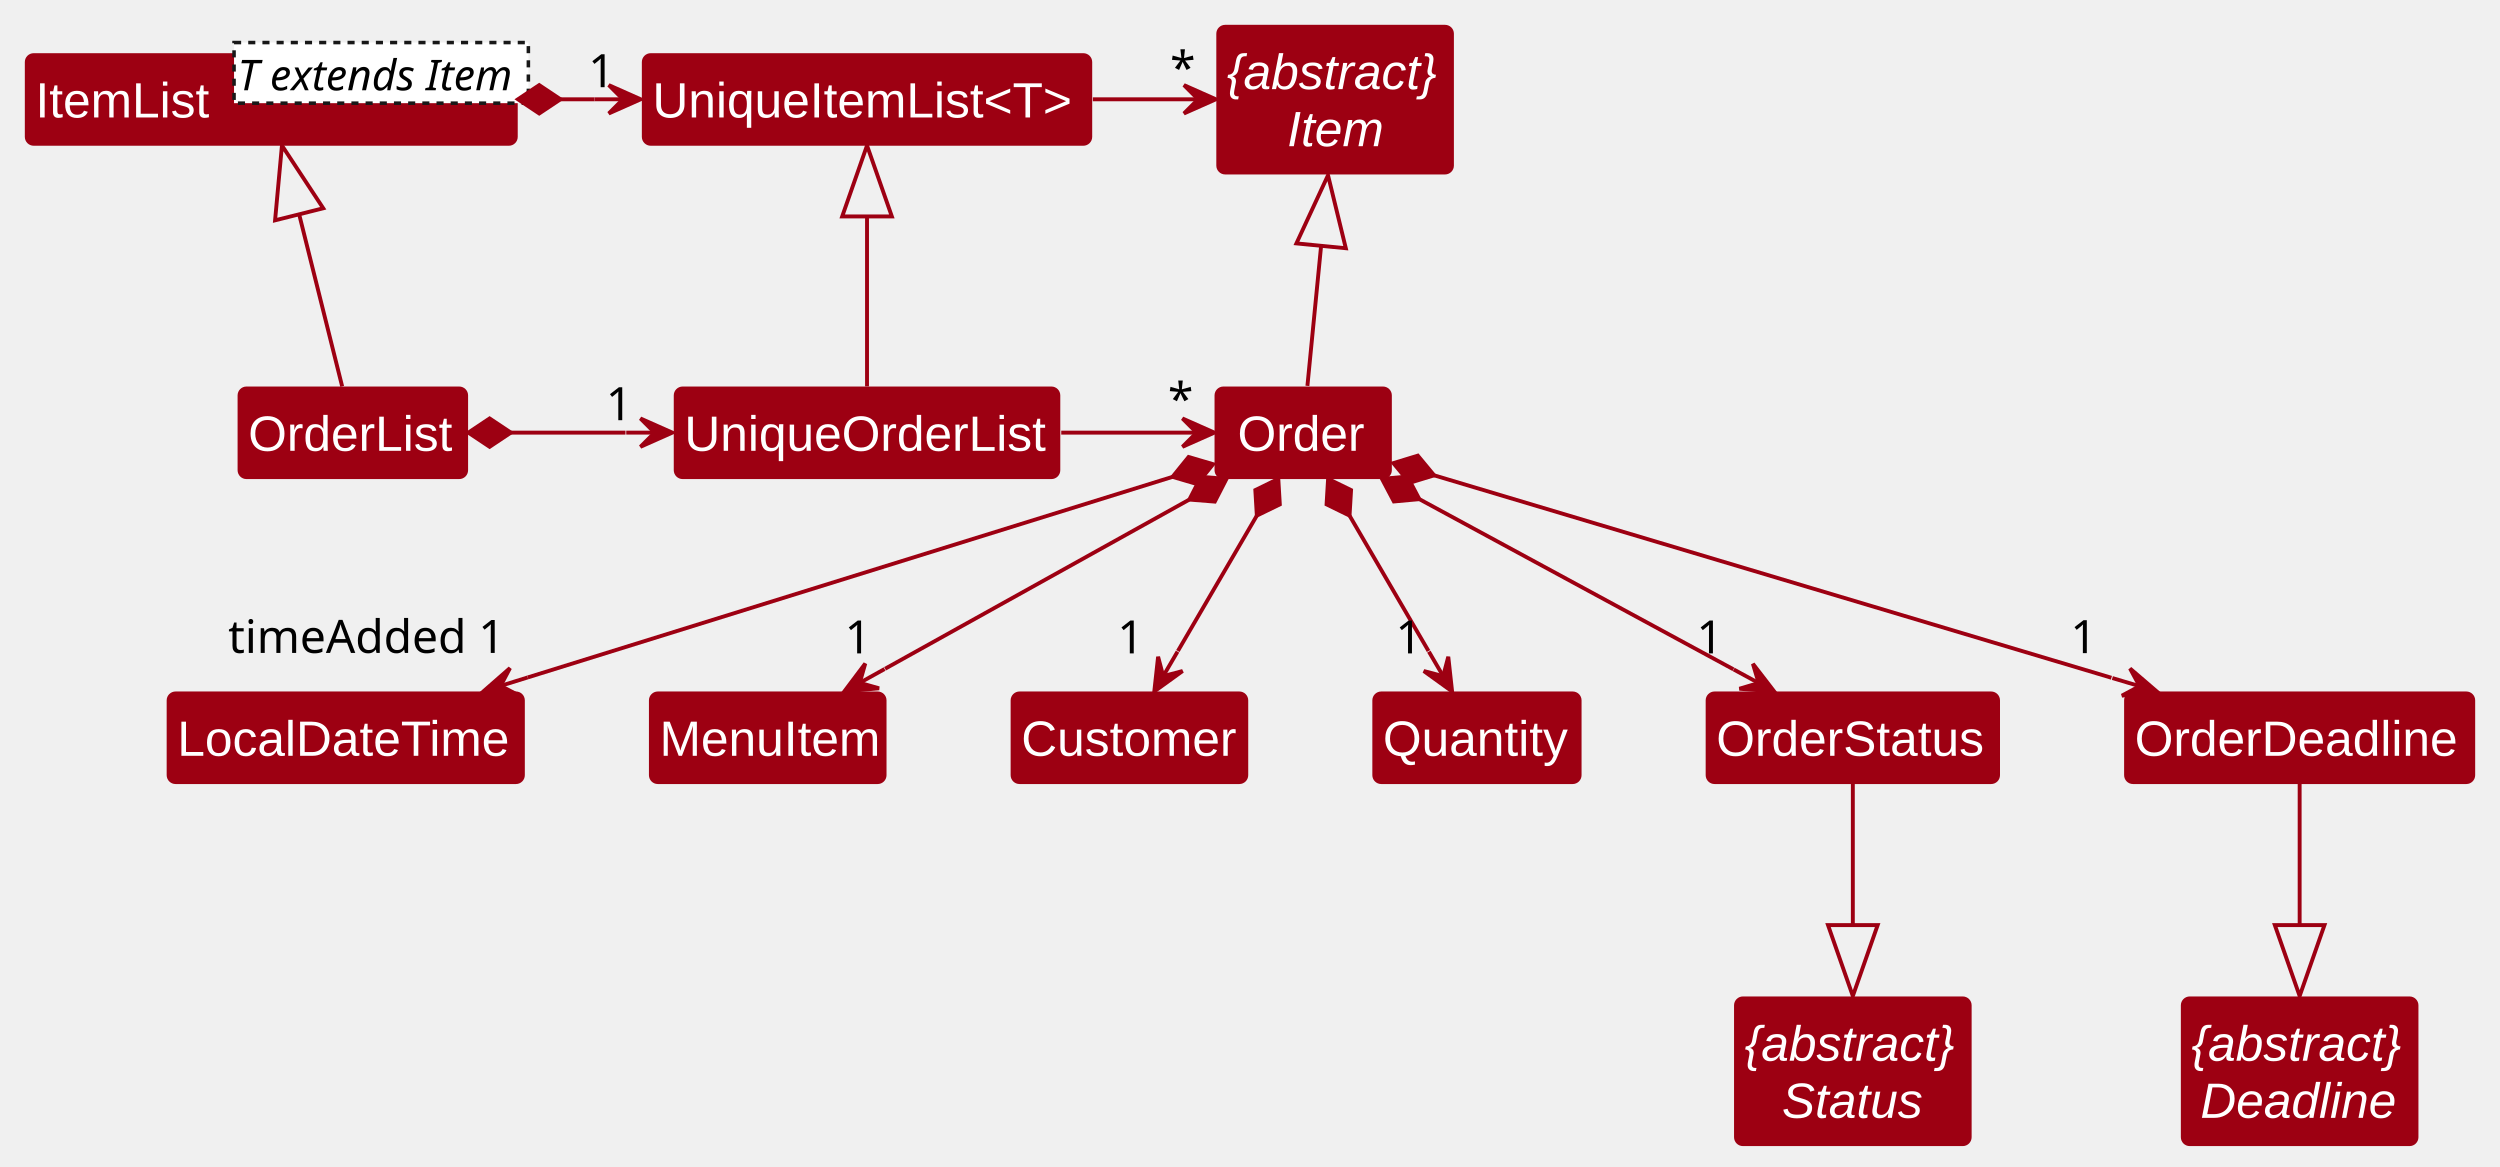
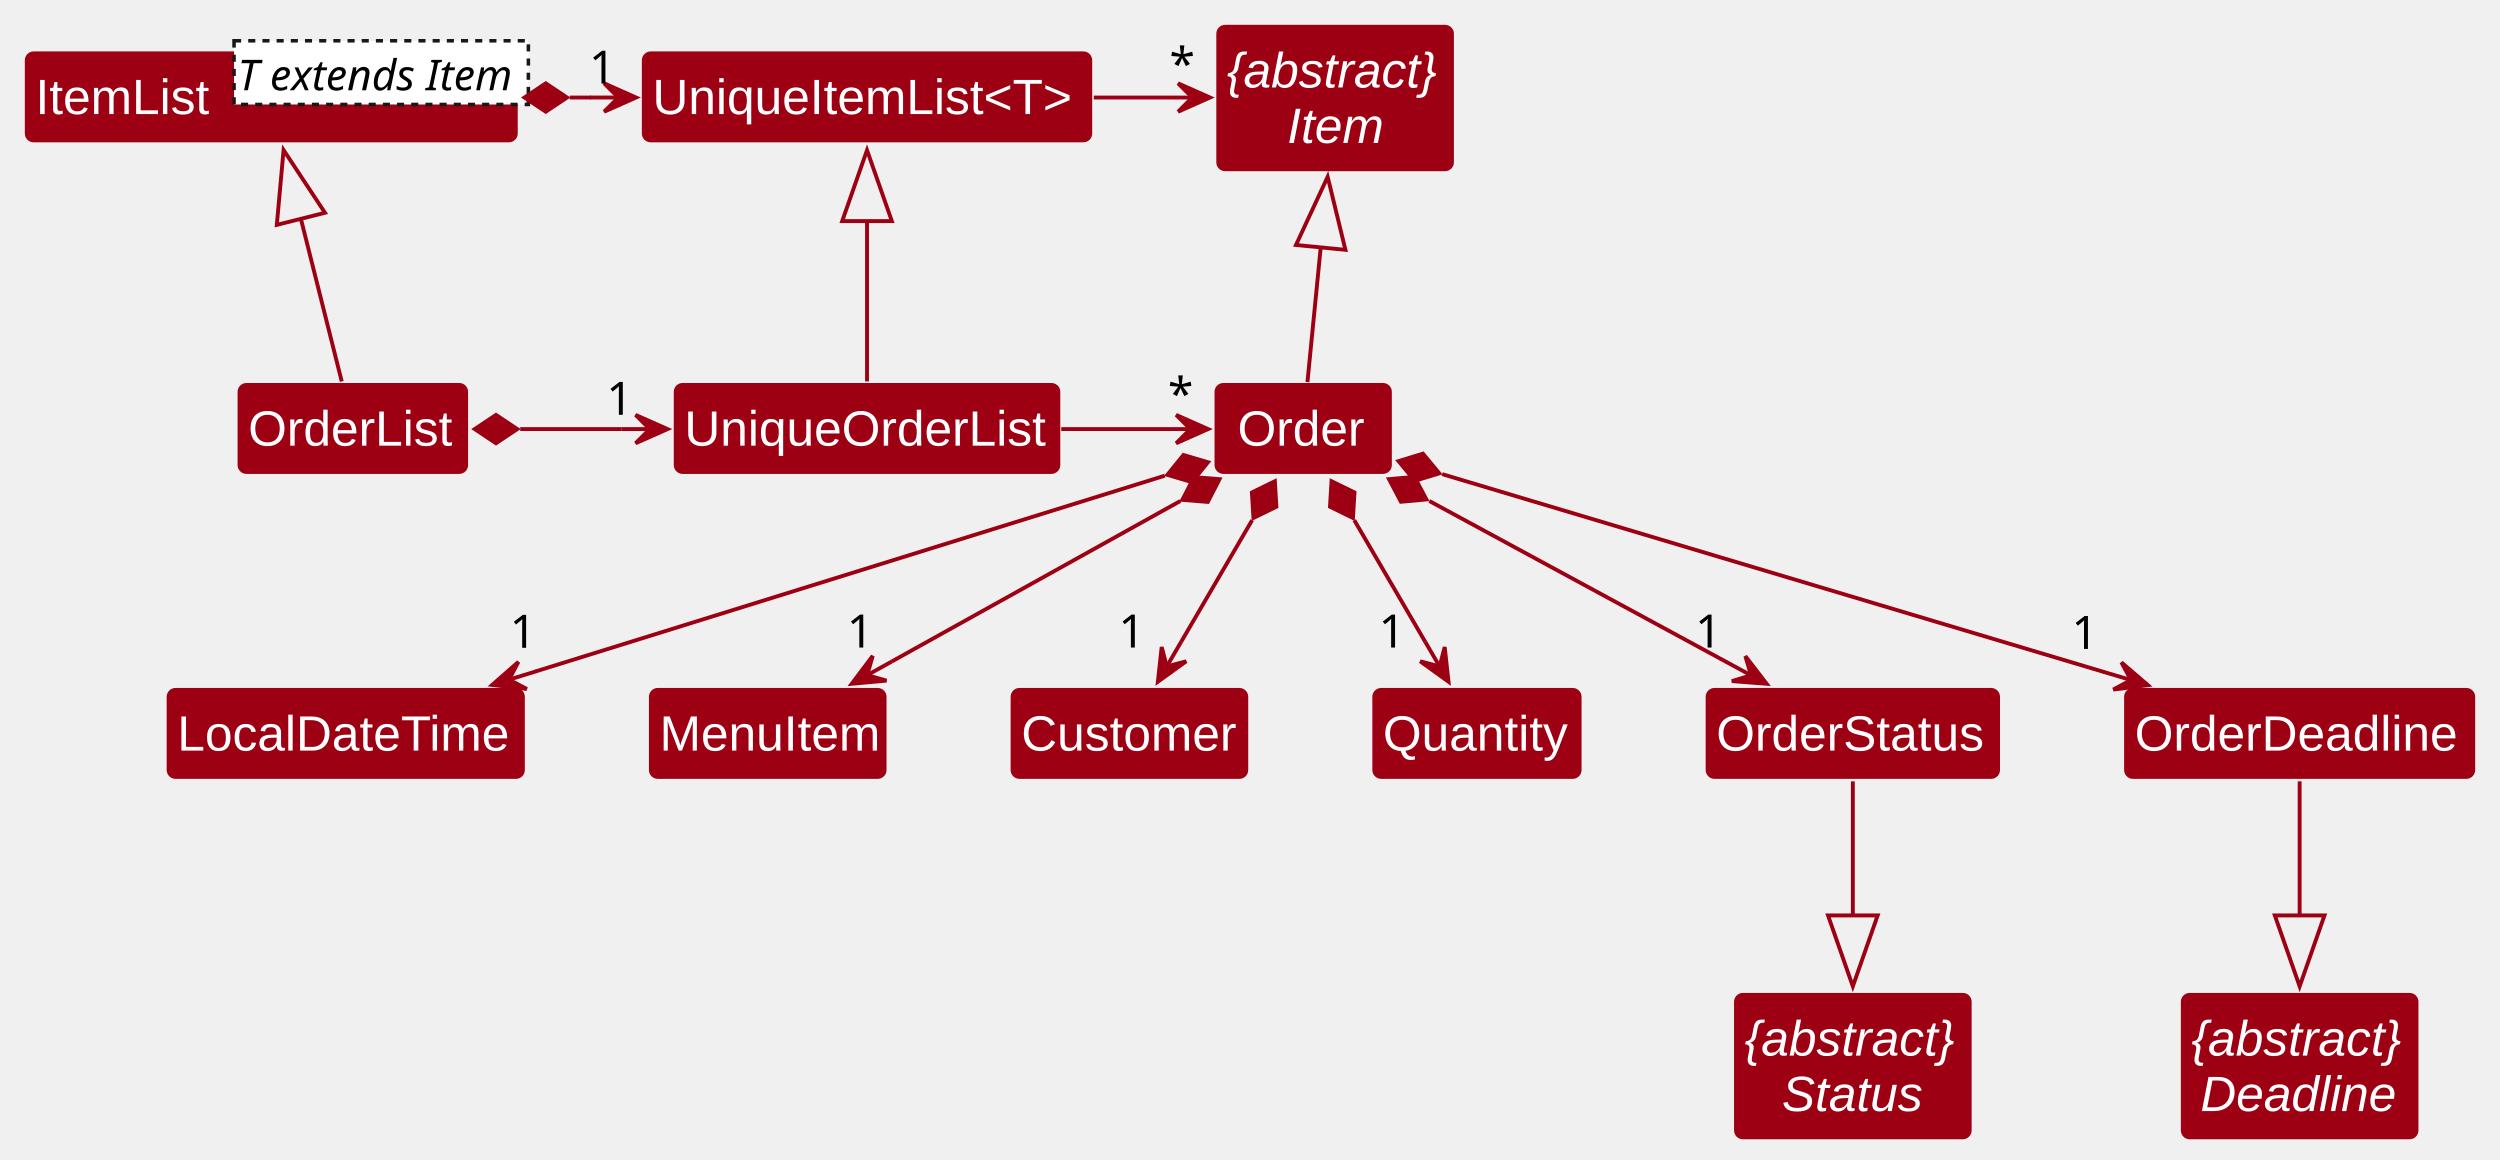
- <svg xmlns="http://www.w3.org/2000/svg" contentStyleType="text/css" height="329px" preserveAspectRatio="none" style="width:705px;height:329px;background:#FFFFFF;" version="1.1" viewBox="0 0 705 329" width="705px" zoomAndPan="magnify">
+ <svg xmlns="http://www.w3.org/2000/svg" contentStyleType="text/css" height="327px" preserveAspectRatio="none" style="width:705px;height:327px;background:#FFFFFF;" version="1.1" viewBox="0 0 705 327" width="705px" zoomAndPan="magnify">
  <defs />
  <g>
    <g id="elem_Item">
-       <rect codeLine="9" fill="#9D0012" height="42.197" id="Item" rx="2.5" ry="2.5" style="stroke:#181818;stroke-width:0.0;" width="67" x="343" y="7" />
-       <text fill="#FFFFFF" font-family="Arial" font-size="14" font-style="italic" lengthAdjust="spacing" textLength="61" x="346" y="25.132">{abstract}</text>
-       <text fill="#FFFFFF" font-family="Arial" font-size="14" font-style="italic" lengthAdjust="spacing" textLength="27" x="363" y="41.23">Item</text>
+       <rect codeLine="9" fill="#9D0012" height="41.281" id="Item" rx="2.5" ry="2.5" style="stroke:#181818;stroke-width:0.0;" width="67" x="343" y="7" />
+       <text fill="#FFFFFF" font-family="Arial" font-size="14" font-style="italic" lengthAdjust="spacing" textLength="61" x="346" y="24.674">{abstract}
+             </text>
+       <text fill="#FFFFFF" font-family="Arial" font-size="14" font-style="italic" lengthAdjust="spacing" textLength="27" x="363" y="40.315">Item
+             </text>
    </g>
    <g id="elem_Deadline">
-       <rect codeLine="10" fill="#9D0012" height="42.197" id="Deadline" rx="2.5" ry="2.5" style="stroke:#181818;stroke-width:0.0;" width="67" x="615" y="281" />
-       <text fill="#FFFFFF" font-family="Arial" font-size="14" font-style="italic" lengthAdjust="spacing" textLength="61" x="618" y="299.132">{abstract}</text>
-       <text fill="#FFFFFF" font-family="Arial" font-size="14" font-style="italic" lengthAdjust="spacing" textLength="56" x="620.5" y="315.231">Deadline</text>
+       <rect codeLine="10" fill="#9D0012" height="41.281" id="Deadline" rx="2.5" ry="2.5" style="stroke:#181818;stroke-width:0.0;" width="67" x="615" y="280" />
+       <text fill="#FFFFFF" font-family="Arial" font-size="14" font-style="italic" lengthAdjust="spacing" textLength="61" x="618" y="297.674">{abstract}
+             </text>
+       <text fill="#FFFFFF" font-family="Arial" font-size="14" font-style="italic" lengthAdjust="spacing" textLength="56" x="620.5" y="313.315">Deadline
+             </text>
    </g>
    <g id="elem_Status">
-       <rect codeLine="11" fill="#9D0012" height="42.197" id="Status" rx="2.5" ry="2.5" style="stroke:#181818;stroke-width:0.0;" width="67" x="489" y="281" />
-       <text fill="#FFFFFF" font-family="Arial" font-size="14" font-style="italic" lengthAdjust="spacing" textLength="61" x="492" y="299.132">{abstract}</text>
-       <text fill="#FFFFFF" font-family="Arial" font-size="14" font-style="italic" lengthAdjust="spacing" textLength="40" x="502.5" y="315.231">Status</text>
+       <rect codeLine="11" fill="#9D0012" height="41.281" id="Status" rx="2.5" ry="2.5" style="stroke:#181818;stroke-width:0.0;" width="67" x="489" y="280" />
+       <text fill="#FFFFFF" font-family="Arial" font-size="14" font-style="italic" lengthAdjust="spacing" textLength="61" x="492" y="297.674">{abstract}
+             </text>
+       <text fill="#FFFFFF" font-family="Arial" font-size="14" font-style="italic" lengthAdjust="spacing" textLength="40" x="502.5" y="313.315">Status
+             </text>
    </g>
    <g id="elem_UniqueItemList">
-       <rect codeLine="12" fill="#9D0012" height="26.099" id="UniqueItemList" rx="2.5" ry="2.5" style="stroke:#181818;stroke-width:0.0;" width="127" x="181" y="15" />
-       <text fill="#FFFFFF" font-family="Arial" font-size="14" lengthAdjust="spacing" textLength="117" x="184" y="33.132">UniqueItemList&lt;T&gt;</text>
+       <rect codeLine="12" fill="#9D0012" height="25.641" id="UniqueItemList" rx="2.5" ry="2.5" style="stroke:#181818;stroke-width:0.0;" width="127" x="181" y="14.5" />
+       <text fill="#FFFFFF" font-family="Arial" font-size="14" lengthAdjust="spacing" textLength="117" x="184" y="32.174">UniqueItemList&lt;T&gt;
+             </text>
    </g>
    <g id="elem_ItemList">
-       <rect codeLine="24" fill="#9D0012" height="26.099" id="ItemList" rx="2.5" ry="2.5" style="stroke:#181818;stroke-width:0.0;" width="139" x="7" y="15" />
-       <text fill="#FFFFFF" font-family="Arial" font-size="14" lengthAdjust="spacing" textLength="48" x="10" y="33.132">ItemList</text>
-       <rect fill="#FFFFFF" height="17.094" style="stroke:#181818;stroke-width:1.0;stroke-dasharray:2.0,2.0;" width="83" x="66" y="12" />
-       <text fill="#000000" font-family="sans-serif" font-size="12" font-style="italic" lengthAdjust="spacing" textLength="81" x="67" y="25.457">T extends Item</text>
+       <rect codeLine="24" fill="#9D0012" height="25.641" id="ItemList" rx="2.5" ry="2.5" style="stroke:#181818;stroke-width:0.0;" width="139" x="7" y="14.5" />
+       <text fill="#FFFFFF" font-family="Arial" font-size="14" lengthAdjust="spacing" textLength="48" x="10" y="32.174">ItemList
+             </text>
+       <rect fill="#FFFFFF" height="17.961" style="stroke:#181818;stroke-width:1.0;stroke-dasharray:2.0,2.0;" width="83" x="66" y="11.5" />
+       <text fill="#000000" font-family="sans-serif" font-size="12" font-style="italic" lengthAdjust="spacing" textLength="81" x="67" y="25.449">T extends Item
+             </text>
    </g>
    <g id="elem_LocalDateTime">
-       <rect codeLine="15" fill="#9D0012" height="26.099" id="LocalDateTime" rx="2.5" ry="2.5" style="stroke:#181818;stroke-width:0.0;" width="101" x="47" y="195" />
-       <text fill="#FFFFFF" font-family="Arial" font-size="14" lengthAdjust="spacing" textLength="95" x="50" y="213.132">LocalDateTime</text>
+       <rect codeLine="15" fill="#9D0012" height="25.641" id="LocalDateTime" rx="2.5" ry="2.5" style="stroke:#181818;stroke-width:0.0;" width="101" x="47" y="194" />
+       <text fill="#FFFFFF" font-family="Arial" font-size="14" lengthAdjust="spacing" textLength="95" x="50" y="211.674">LocalDateTime
+             </text>
    </g>
    <g id="elem_Order">
-       <rect codeLine="16" fill="#9D0012" height="26.099" id="Order" rx="2.5" ry="2.5" style="stroke:#181818;stroke-width:0.0;" width="50" x="342.5" y="109" />
-       <text fill="#FFFFFF" font-family="Arial" font-size="14" lengthAdjust="spacing" textLength="37" x="349" y="127.132">Order</text>
+       <rect codeLine="16" fill="#9D0012" height="25.641" id="Order" rx="2.5" ry="2.5" style="stroke:#181818;stroke-width:0.0;" width="50" x="342.5" y="108" />
+       <text fill="#FFFFFF" font-family="Arial" font-size="14" lengthAdjust="spacing" textLength="37" x="349" y="125.674">Order
+             </text>
    </g>
    <g id="elem_MenuItem">
-       <rect codeLine="17" fill="#9D0012" height="26.099" id="MenuItem" rx="2.5" ry="2.5" style="stroke:#181818;stroke-width:0.0;" width="67" x="183" y="195" />
-       <text fill="#FFFFFF" font-family="Arial" font-size="14" lengthAdjust="spacing" textLength="61" x="186" y="213.132">MenuItem</text>
+       <rect codeLine="17" fill="#9D0012" height="25.641" id="MenuItem" rx="2.5" ry="2.5" style="stroke:#181818;stroke-width:0.0;" width="67" x="183" y="194" />
+       <text fill="#FFFFFF" font-family="Arial" font-size="14" lengthAdjust="spacing" textLength="61" x="186" y="211.674">MenuItem
+             </text>
    </g>
    <g id="elem_Customer">
-       <rect codeLine="18" fill="#9D0012" height="26.099" id="Customer" rx="2.5" ry="2.5" style="stroke:#181818;stroke-width:0.0;" width="67" x="285" y="195" />
-       <text fill="#FFFFFF" font-family="Arial" font-size="14" lengthAdjust="spacing" textLength="61" x="288" y="213.132">Customer</text>
+       <rect codeLine="18" fill="#9D0012" height="25.641" id="Customer" rx="2.5" ry="2.5" style="stroke:#181818;stroke-width:0.0;" width="67" x="285" y="194" />
+       <text fill="#FFFFFF" font-family="Arial" font-size="14" lengthAdjust="spacing" textLength="61" x="288" y="211.674">Customer
+             </text>
    </g>
    <g id="elem_Quantity">
-       <rect codeLine="19" fill="#9D0012" height="26.099" id="Quantity" rx="2.5" ry="2.5" style="stroke:#181818;stroke-width:0.0;" width="59" x="387" y="195" />
-       <text fill="#FFFFFF" font-family="Arial" font-size="14" lengthAdjust="spacing" textLength="53" x="390" y="213.132">Quantity</text>
+       <rect codeLine="19" fill="#9D0012" height="25.641" id="Quantity" rx="2.5" ry="2.5" style="stroke:#181818;stroke-width:0.0;" width="59" x="387" y="194" />
+       <text fill="#FFFFFF" font-family="Arial" font-size="14" lengthAdjust="spacing" textLength="53" x="390" y="211.674">Quantity
+             </text>
    </g>
    <g id="elem_OrderStatus">
-       <rect codeLine="20" fill="#9D0012" height="26.099" id="OrderStatus" rx="2.5" ry="2.5" style="stroke:#181818;stroke-width:0.0;" width="83" x="481" y="195" />
-       <text fill="#FFFFFF" font-family="Arial" font-size="14" lengthAdjust="spacing" textLength="77" x="484" y="213.132">OrderStatus</text>
+       <rect codeLine="20" fill="#9D0012" height="25.641" id="OrderStatus" rx="2.5" ry="2.5" style="stroke:#181818;stroke-width:0.0;" width="83" x="481" y="194" />
+       <text fill="#FFFFFF" font-family="Arial" font-size="14" lengthAdjust="spacing" textLength="77" x="484" y="211.674">OrderStatus
+             </text>
    </g>
    <g id="elem_OrderDeadline">
-       <rect codeLine="21" fill="#9D0012" height="26.099" id="OrderDeadline" rx="2.5" ry="2.5" style="stroke:#181818;stroke-width:0.0;" width="99" x="599" y="195" />
-       <text fill="#FFFFFF" font-family="Arial" font-size="14" lengthAdjust="spacing" textLength="93" x="602" y="213.132">OrderDeadline</text>
+       <rect codeLine="21" fill="#9D0012" height="25.641" id="OrderDeadline" rx="2.5" ry="2.5" style="stroke:#181818;stroke-width:0.0;" width="99" x="599" y="194" />
+       <text fill="#FFFFFF" font-family="Arial" font-size="14" lengthAdjust="spacing" textLength="93" x="602" y="211.674">OrderDeadline
+             </text>
    </g>
    <g id="elem_OrderList">
-       <rect codeLine="22" fill="#9D0012" height="26.099" id="OrderList" rx="2.5" ry="2.5" style="stroke:#181818;stroke-width:0.0;" width="65" x="67" y="109" />
-       <text fill="#FFFFFF" font-family="Arial" font-size="14" lengthAdjust="spacing" textLength="59" x="70" y="127.132">OrderList</text>
+       <rect codeLine="22" fill="#9D0012" height="25.641" id="OrderList" rx="2.5" ry="2.5" style="stroke:#181818;stroke-width:0.0;" width="65" x="67" y="108" />
+       <text fill="#FFFFFF" font-family="Arial" font-size="14" lengthAdjust="spacing" textLength="59" x="70" y="125.674">OrderList
+             </text>
    </g>
    <g id="elem_UniqueOrderList">
-       <rect codeLine="23" fill="#9D0012" height="26.099" id="UniqueOrderList" rx="2.5" ry="2.5" style="stroke:#181818;stroke-width:0.0;" width="109" x="190" y="109" />
-       <text fill="#FFFFFF" font-family="Arial" font-size="14" lengthAdjust="spacing" textLength="103" x="193" y="127.132">UniqueOrderList</text>
+       <rect codeLine="23" fill="#9D0012" height="25.641" id="UniqueOrderList" rx="2.5" ry="2.5" style="stroke:#181818;stroke-width:0.0;" width="109" x="190" y="108" />
+       <text fill="#FFFFFF" font-family="Arial" font-size="14" lengthAdjust="spacing" textLength="103" x="193" y="125.674">UniqueOrderList
+             </text>
    </g>
    <g id="link_ItemList_OrderList">
-       <path d="M84.37,60.48 C88.54,77.18 93.43,96.71 96.49,108.97 " fill="none" id="ItemList-backto-OrderList" style="stroke:#9D0012;stroke-width:1.1;" />
-       <polygon fill="none" points="77.57,62.13,79.51,41.03,91.15,58.73,77.57,62.13" style="stroke:#9D0012;stroke-width:1.1;" />
+       <path d="M84.83,61.64 C88.84,77.6 93.42,95.79 96.37,107.56 " fill="none" id="ItemList-backto-OrderList" style="stroke:#9D0012;stroke-width:1.1;" />
+       <polygon fill="none" points="78.06,63.41,79.97,42.31,91.64,60,78.06,63.41" style="stroke:#9D0012;stroke-width:1.1;" />
    </g>
    <g id="link_UniqueItemList_UniqueOrderList">
-       <path d="M244.5,61.05 C244.5,77.61 244.5,96.85 244.5,108.97 " fill="none" id="UniqueItemList-backto-UniqueOrderList" style="stroke:#9D0012;stroke-width:1.1;" />
-       <polygon fill="none" points="237.5,61.03,244.5,41.03,251.5,61.03,237.5,61.03" style="stroke:#9D0012;stroke-width:1.1;" />
+       <path d="M244.5,62.19 C244.5,78.03 244.5,95.93 244.5,107.56 " fill="none" id="UniqueItemList-backto-UniqueOrderList" style="stroke:#9D0012;stroke-width:1.1;" />
+       <polygon fill="none" points="237.5,62.35,244.5,42.35,251.5,62.35,237.5,62.35" style="stroke:#9D0012;stroke-width:1.1;" />
    </g>
    <g id="link_ItemList_UniqueItemList">
-       <path codeLine="27" d="M158.06,28 C158.06,28 164.87,28 167.65,28 " fill="none" id="ItemList-UniqueItemList" style="stroke:#9D0012;stroke-width:1.1;" />
-       <polygon fill="#9D0012" points="180.67,28,171.67,24,175.67,28,171.67,32,180.67,28" style="stroke:#9D0012;stroke-width:1.1;" />
-       <line style="stroke:#9D0012;stroke-width:1.1;" x1="175.67" x2="167.67" y1="28" y2="28" />
-       <polygon fill="#9D0012" points="146.06,28,152.06,32,158.06,28,152.06,24,146.06,28" style="stroke:#9D0012;stroke-width:1.1;" />
-       <text fill="#000000" font-family="sans-serif" font-size="13" lengthAdjust="spacing" textLength="7" x="165.885" y="24.585">1</text>
+       <path codeLine="27" d="M160.67,27.5 C162.67,27.5 164.67,27.5 166.67,27.5 " fill="none" id="ItemList-UniqueItemList" style="stroke:#9D0012;stroke-width:1.1;" />
+       <polygon fill="#9D0012" points="147.9,27.5,153.9,31.5,159.9,27.5,153.9,23.5,147.9,27.5" style="stroke:#9D0012;stroke-width:1.1;" />
+       <polygon fill="#9D0012" points="179.37,27.5,170.37,23.5,174.37,27.5,170.37,31.5,179.37,27.5" style="stroke:#9D0012;stroke-width:1.1;" />
+       <line style="stroke:#9D0012;stroke-width:1.1;" x1="174.37" x2="166.37" y1="27.5" y2="27.5" />
+       <text fill="#000000" font-family="sans-serif" font-size="13" lengthAdjust="spacing" textLength="7" x="166.119" y="23.583">1
+             </text>
    </g>
    <g id="link_UniqueItemList_Item">
-       <path codeLine="28" d="M308.18,28 C318.03,28 327.88,28 337.72,28 " fill="none" id="UniqueItemList-to-Item" style="stroke:#9D0012;stroke-width:1.1;" />
-       <polygon fill="#9D0012" points="342.87,28,333.87,24,337.87,28,333.87,32,342.87,28" style="stroke:#9D0012;stroke-width:1.1;" />
-       <text fill="#000000" font-family="sans-serif" font-size="13" lengthAdjust="spacing" textLength="5" x="329.967" y="23.762">*</text>
+       <path codeLine="28" d="M308.44,27.5 C317.73,27.5 327.02,27.5 336.3,27.5 " fill="none" id="UniqueItemList-to-Item" style="stroke:#9D0012;stroke-width:1.1;" />
+       <polygon fill="#9D0012" points="341.22,27.5,332.22,23.5,336.22,27.5,332.22,31.5,341.22,27.5" style="stroke:#9D0012;stroke-width:1.1;" />
+       <text fill="#000000" font-family="sans-serif" font-size="13" lengthAdjust="spacing" textLength="5" x="329.796" y="22.67">*
+             </text>
    </g>
    <g id="link_OrderList_UniqueOrderList">
-       <path codeLine="30" d="M144.07,122 C144.07,122 165.96,122 176.39,122 " fill="none" id="OrderList-UniqueOrderList" style="stroke:#9D0012;stroke-width:1.1;" />
-       <polygon fill="#9D0012" points="189.6,122,180.6,118,184.6,122,180.6,126,189.6,122" style="stroke:#9D0012;stroke-width:1.1;" />
-       <line style="stroke:#9D0012;stroke-width:1.1;" x1="184.6" x2="176.6" y1="122" y2="122" />
-       <polygon fill="#9D0012" points="132.07,122,138.07,126,144.07,122,138.07,118,132.07,122" style="stroke:#9D0012;stroke-width:1.1;" />
-       <text fill="#000000" font-family="sans-serif" font-size="13" lengthAdjust="spacing" textLength="7" x="170.861" y="118.486">1</text>
+       <path codeLine="30" d="M146.7,121 C156.23,121 165.75,121 175.28,121 " fill="none" id="OrderList-UniqueOrderList" style="stroke:#9D0012;stroke-width:1.1;" />
+       <polygon fill="#9D0012" points="133.87,121,139.87,125,145.87,121,139.87,117,133.87,121" style="stroke:#9D0012;stroke-width:1.1;" />
+       <polygon fill="#9D0012" points="188.23,121,179.23,117,183.23,121,179.23,125,188.23,121" style="stroke:#9D0012;stroke-width:1.1;" />
+       <line style="stroke:#9D0012;stroke-width:1.1;" x1="183.23" x2="175.23" y1="121" y2="121" />
+       <text fill="#000000" font-family="sans-serif" font-size="13" lengthAdjust="spacing" textLength="7" x="171.019" y="116.981">1
+             </text>
    </g>
    <g id="link_UniqueOrderList_Order">
-       <path codeLine="31" d="M299.27,122 C311.98,122 324.68,122 337.39,122 " fill="none" id="UniqueOrderList-to-Order" style="stroke:#9D0012;stroke-width:1.1;" />
-       <polygon fill="#9D0012" points="342.45,122,333.45,118,337.45,122,333.45,126,342.45,122" style="stroke:#9D0012;stroke-width:1.1;" />
-       <text fill="#000000" font-family="sans-serif" font-size="13" lengthAdjust="spacing" textLength="5" x="329.357" y="117.182">*</text>
+       <path codeLine="31" d="M299.27,121 C311.45,121 323.63,121 335.81,121 " fill="none" id="UniqueOrderList-to-Order" style="stroke:#9D0012;stroke-width:1.1;" />
+       <polygon fill="#9D0012" points="340.67,121,331.67,117,335.67,121,331.67,125,340.67,121" style="stroke:#9D0012;stroke-width:1.1;" />
+       <text fill="#000000" font-family="sans-serif" font-size="13" lengthAdjust="spacing" textLength="5" x="329.356" y="115.729">*
+             </text>
    </g>
    <g id="link_Order_MenuItem">
-       <path codeLine="32" d="M335.388,140.881 C335.388,140.881 274.68,174.64 249.59,188.59 " fill="none" id="Order-MenuItem" style="stroke:#9D0012;stroke-width:1.1;" />
-       <polygon fill="#9D0012" points="238.09,194.99,247.899,194.103,242.458,192.556,244.005,187.115,238.09,194.99" style="stroke:#9D0012;stroke-width:1.1;" />
-       <line style="stroke:#9D0012;stroke-width:1.1;" x1="242.458" x2="249.455" y1="192.556" y2="188.665" />
-       <polygon fill="#9D0012" points="345.87,135.04,338.682,134.466,335.388,140.881,342.576,141.455,345.87,135.04" style="stroke:#9D0012;stroke-width:1.1;" />
-       <text fill="#000000" font-family="sans-serif" font-size="13" lengthAdjust="spacing" textLength="7" x="238.213" y="184.262">1</text>
+       <path codeLine="32" d="M332.85,141.28 C308.48,154.83 275.98,172.91 251.53,186.51 " fill="none" id="Order-MenuItem" style="stroke:#9D0012;stroke-width:1.1;" />
+       <polygon fill="#9D0012" points="343.9,135.13,336.712,134.553,333.414,140.965,340.602,141.543,343.9,135.13" style="stroke:#9D0012;stroke-width:1.1;" />
+       <polygon fill="#9D0012" points="240.19,192.82,249.999,191.939,244.559,190.388,246.109,184.948,240.19,192.82" style="stroke:#9D0012;stroke-width:1.1;" />
+       <line style="stroke:#9D0012;stroke-width:1.1;" x1="244.559" x2="251.555" y1="190.388" y2="186.5" />
+       <text fill="#000000" font-family="sans-serif" font-size="13" lengthAdjust="spacing" textLength="7" x="238.828" y="182.604">1
+             </text>
    </g>
    <g id="link_Order_OrderDeadline">
-       <path codeLine="33" d="M404.426,134.041 C404.426,134.041 539.98,174.56 595.42,191.13 " fill="none" id="Order-OrderDeadline" style="stroke:#9D0012;stroke-width:1.1;" />
-       <polygon fill="#9D0012" points="608.14,194.93,600.665,188.517,603.35,193.496,598.371,196.181,608.14,194.93" style="stroke:#9D0012;stroke-width:1.1;" />
-       <line style="stroke:#9D0012;stroke-width:1.1;" x1="603.35" x2="595.685" y1="193.496" y2="191.21" />
-       <polygon fill="#9D0012" points="392.93,130.6,397.531,136.153,404.426,134.041,399.825,128.488,392.93,130.6" style="stroke:#9D0012;stroke-width:1.1;" />
-       <text fill="#000000" font-family="sans-serif" font-size="13" lengthAdjust="spacing" textLength="7" x="583.87" y="184.179">1</text>
+       <path codeLine="33" d="M406.69,133.71 C455.3,148.25 538.49,173.11 593.48,189.55 " fill="none" id="Order-OrderDeadline" style="stroke:#9D0012;stroke-width:1.1;" />
+       <polygon fill="#9D0012" points="394.38,130.04,398.981,135.593,405.876,133.481,401.275,127.928,394.38,130.04" style="stroke:#9D0012;stroke-width:1.1;" />
+       <polygon fill="#9D0012" points="605.71,193.21,598.237,186.795,600.92,191.775,595.941,194.458,605.71,193.21" style="stroke:#9D0012;stroke-width:1.1;" />
+       <line style="stroke:#9D0012;stroke-width:1.1;" x1="600.92" x2="593.255" y1="191.775" y2="189.485" />
+       <text fill="#000000" font-family="sans-serif" font-size="13" lengthAdjust="spacing" textLength="7" x="584.186" y="182.996">1
+             </text>
    </g>
    <g id="link_Order_OrderStatus">
-       <path codeLine="34" d="M400.258,140.762 C400.258,140.762 462.92,174.71 488.83,188.75 " fill="none" id="Order-OrderStatus" style="stroke:#9D0012;stroke-width:1.1;" />
-       <polygon fill="#9D0012" points="500.33,194.99,494.319,187.188,495.933,192.61,490.511,194.224,500.33,194.99" style="stroke:#9D0012;stroke-width:1.1;" />
-       <line style="stroke:#9D0012;stroke-width:1.1;" x1="495.933" x2="488.905" y1="192.61" y2="188.79" />
-       <polygon fill="#9D0012" points="389.71,135.04,393.077,141.417,400.258,140.762,396.891,134.385,389.71,135.04" style="stroke:#9D0012;stroke-width:1.1;" />
-       <text fill="#000000" font-family="sans-serif" font-size="13" lengthAdjust="spacing" textLength="7" x="478.435" y="184.262">1</text>
+       <path codeLine="34" d="M403.07,141.28 C428.2,154.9 461.75,173.08 486.89,186.7 " fill="none" id="Order-OrderStatus" style="stroke:#9D0012;stroke-width:1.1;" />
+       <polygon fill="#9D0012" points="391.7,135.12,395.067,141.497,402.248,140.842,398.881,134.465,391.7,135.12" style="stroke:#9D0012;stroke-width:1.1;" />
+       <polygon fill="#9D0012" points="498.2,192.83,492.189,185.028,493.803,190.45,488.381,192.064,498.2,192.83" style="stroke:#9D0012;stroke-width:1.1;" />
+       <line style="stroke:#9D0012;stroke-width:1.1;" x1="493.803" x2="486.775" y1="190.45" y2="186.64" />
+       <text fill="#000000" font-family="sans-serif" font-size="13" lengthAdjust="spacing" textLength="7" x="478.045" y="182.604">1
+             </text>
    </g>
    <g id="link_Order_Customer">
-       <path codeLine="35" d="M354.429,145.403 C354.429,145.403 338.9,172.02 332.16,183.59 " fill="none" id="Order-Customer" style="stroke:#9D0012;stroke-width:1.1;" />
-       <polygon fill="#9D0012" points="325.51,194.99,333.497,189.228,328.027,190.67,326.585,185.2,325.51,194.99" style="stroke:#9D0012;stroke-width:1.1;" />
-       <line style="stroke:#9D0012;stroke-width:1.1;" x1="328.027" x2="332.06" y1="190.67" y2="183.76" />
-       <polygon fill="#9D0012" points="360.48,135.04,354,138.204,354.429,145.403,360.909,142.238,360.48,135.04" style="stroke:#9D0012;stroke-width:1.1;" />
-       <text fill="#000000" font-family="sans-serif" font-size="13" lengthAdjust="spacing" textLength="7" x="315.105" y="184.262">1</text>
+       <path codeLine="35" d="M353.1,146.69 C346.78,157.52 339.38,170.21 333.05,181.06 " fill="none" id="Order-Customer" style="stroke:#9D0012;stroke-width:1.1;" />
+       <polygon fill="#9D0012" points="359.51,135.7,353.033,138.87,353.469,146.068,359.945,142.898,359.51,135.7" style="stroke:#9D0012;stroke-width:1.1;" />
+       <polygon fill="#9D0012" points="326.52,192.25,334.507,186.488,329.037,187.93,327.595,182.46,326.52,192.25" style="stroke:#9D0012;stroke-width:1.1;" />
+       <line style="stroke:#9D0012;stroke-width:1.1;" x1="329.037" x2="333.07" y1="187.93" y2="181.02" />
+       <text fill="#000000" font-family="sans-serif" font-size="13" lengthAdjust="spacing" textLength="7" x="315.409" y="182.604">1
+             </text>
    </g>
    <g id="link_Order_Quantity">
-       <path codeLine="36" d="M380.571,145.403 C380.571,145.403 396.1,172.02 402.84,183.59 " fill="none" id="Order-Quantity" style="stroke:#9D0012;stroke-width:1.1;" />
-       <polygon fill="#9D0012" points="409.49,194.99,408.415,185.2,406.973,190.67,401.503,189.228,409.49,194.99" style="stroke:#9D0012;stroke-width:1.1;" />
-       <line style="stroke:#9D0012;stroke-width:1.1;" x1="406.973" x2="402.94" y1="190.67" y2="183.76" />
-       <polygon fill="#9D0012" points="374.52,135.04,374.091,142.238,380.571,145.403,381,138.204,374.52,135.04" style="stroke:#9D0012;stroke-width:1.1;" />
-       <text fill="#000000" font-family="sans-serif" font-size="13" lengthAdjust="spacing" textLength="7" x="393.564" y="184.262">1</text>
+       <path codeLine="36" d="M381.9,146.69 C388.22,157.52 395.62,170.21 401.95,181.06 " fill="none" id="Order-Quantity" style="stroke:#9D0012;stroke-width:1.1;" />
+       <polygon fill="#9D0012" points="375.49,135.7,375.055,142.898,381.531,146.068,381.967,138.87,375.49,135.7" style="stroke:#9D0012;stroke-width:1.1;" />
+       <polygon fill="#9D0012" points="408.48,192.25,407.405,182.46,405.963,187.93,400.493,186.488,408.48,192.25" style="stroke:#9D0012;stroke-width:1.1;" />
+       <line style="stroke:#9D0012;stroke-width:1.1;" x1="405.963" x2="401.93" y1="187.93" y2="181.02" />
+       <text fill="#000000" font-family="sans-serif" font-size="13" lengthAdjust="spacing" textLength="7" x="388.797" y="182.604">1
+             </text>
    </g>
    <g id="link_Order_LocalDateTime">
-       <path codeLine="37" d="M330.644,134.472 C330.644,134.472 201.47,174.65 148.83,191.03 " fill="none" id="Order-LocalDateTime" style="stroke:#9D0012;stroke-width:1.1;" />
-       <polygon fill="#9D0012" points="136.41,194.89,146.191,196.04,141.185,193.406,143.818,188.4,136.41,194.89" style="stroke:#9D0012;stroke-width:1.1;" />
-       <line style="stroke:#9D0012;stroke-width:1.1;" x1="141.185" x2="148.82" y1="193.406" y2="191.035" />
-       <polygon fill="#9D0012" points="342.1,130.9,335.181,128.868,330.644,134.472,337.563,136.505,342.1,130.9" style="stroke:#9D0012;stroke-width:1.1;" />
-       <text fill="#000000" font-family="sans-serif" font-size="13" lengthAdjust="spacing" textLength="73" x="64.359" y="184.123">timeAdded 1</text>
+       <path codeLine="37" d="M328.48,134.14 C281.79,148.66 203.37,173.06 151.04,189.34 " fill="none" id="Order-LocalDateTime" style="stroke:#9D0012;stroke-width:1.1;" />
+       <polygon fill="#9D0012" points="340.65,130.35,333.733,128.31,329.19,133.911,336.107,135.95,340.65,130.35" style="stroke:#9D0012;stroke-width:1.1;" />
+       <polygon fill="#9D0012" points="138.79,193.15,148.573,194.289,143.563,191.661,146.191,186.652,138.79,193.15" style="stroke:#9D0012;stroke-width:1.1;" />
+       <line style="stroke:#9D0012;stroke-width:1.1;" x1="143.563" x2="151.205" y1="191.661" y2="189.295" />
+       <text fill="#000000" font-family="sans-serif" font-size="13" lengthAdjust="spacing" textLength="7" x="143.754" y="182.673">1
+             </text>
    </g>
    <g id="link_Item_Order">
-       <path codeLine="38" d="M372.54,69.46 C371.15,83.73 369.68,98.71 368.69,108.82 " fill="none" id="Item-backto-Order" style="stroke:#9D0012;stroke-width:1.1;" />
-       <polygon fill="none" points="365.59,68.64,374.5,49.42,379.52,70,365.59,68.64" style="stroke:#9D0012;stroke-width:1.1;" />
+       <path codeLine="38" d="M372.46,69.58 C371.09,83.45 369.67,97.91 368.7,107.76 " fill="none" id="Item-backto-Order" style="stroke:#9D0012;stroke-width:1.1;" />
+       <polygon fill="none" points="365.47,69.08,374.4,49.86,379.41,70.45,365.47,69.08" style="stroke:#9D0012;stroke-width:1.1;" />
    </g>
    <g id="link_OrderDeadline_Deadline">
-       <path codeLine="40" d="M648.5,221.03 C648.5,231.18 648.5,246.32 648.5,260.7 " fill="none" id="OrderDeadline-to-Deadline" style="stroke:#9D0012;stroke-width:1.1;" />
-       <polygon fill="none" points="655.5,260.88,648.5,280.88,641.5,260.88,655.5,260.88" style="stroke:#9D0012;stroke-width:1.1;" />
+       <path codeLine="40" d="M648.5,220.34 C648.5,230.15 648.5,244.46 648.5,258.23 " fill="none" id="OrderDeadline-to-Deadline" style="stroke:#9D0012;stroke-width:1.1;" />
+       <polygon fill="none" points="655.5,258.15,648.5,278.15,641.5,258.15,655.5,258.15" style="stroke:#9D0012;stroke-width:1.1;" />
    </g>
    <g id="link_OrderStatus_Status">
-       <path codeLine="41" d="M522.5,221.03 C522.5,231.18 522.5,246.32 522.5,260.7 " fill="none" id="OrderStatus-to-Status" style="stroke:#9D0012;stroke-width:1.1;" />
-       <polygon fill="none" points="529.5,260.88,522.5,280.88,515.5,260.88,529.5,260.88" style="stroke:#9D0012;stroke-width:1.1;" />
+       <path codeLine="41" d="M522.5,220.34 C522.5,230.15 522.5,244.46 522.5,258.23 " fill="none" id="OrderStatus-to-Status" style="stroke:#9D0012;stroke-width:1.1;" />
+       <polygon fill="none" points="529.5,258.15,522.5,278.15,515.5,258.15,529.5,258.15" style="stroke:#9D0012;stroke-width:1.1;" />
    </g>
  </g>
</svg>
